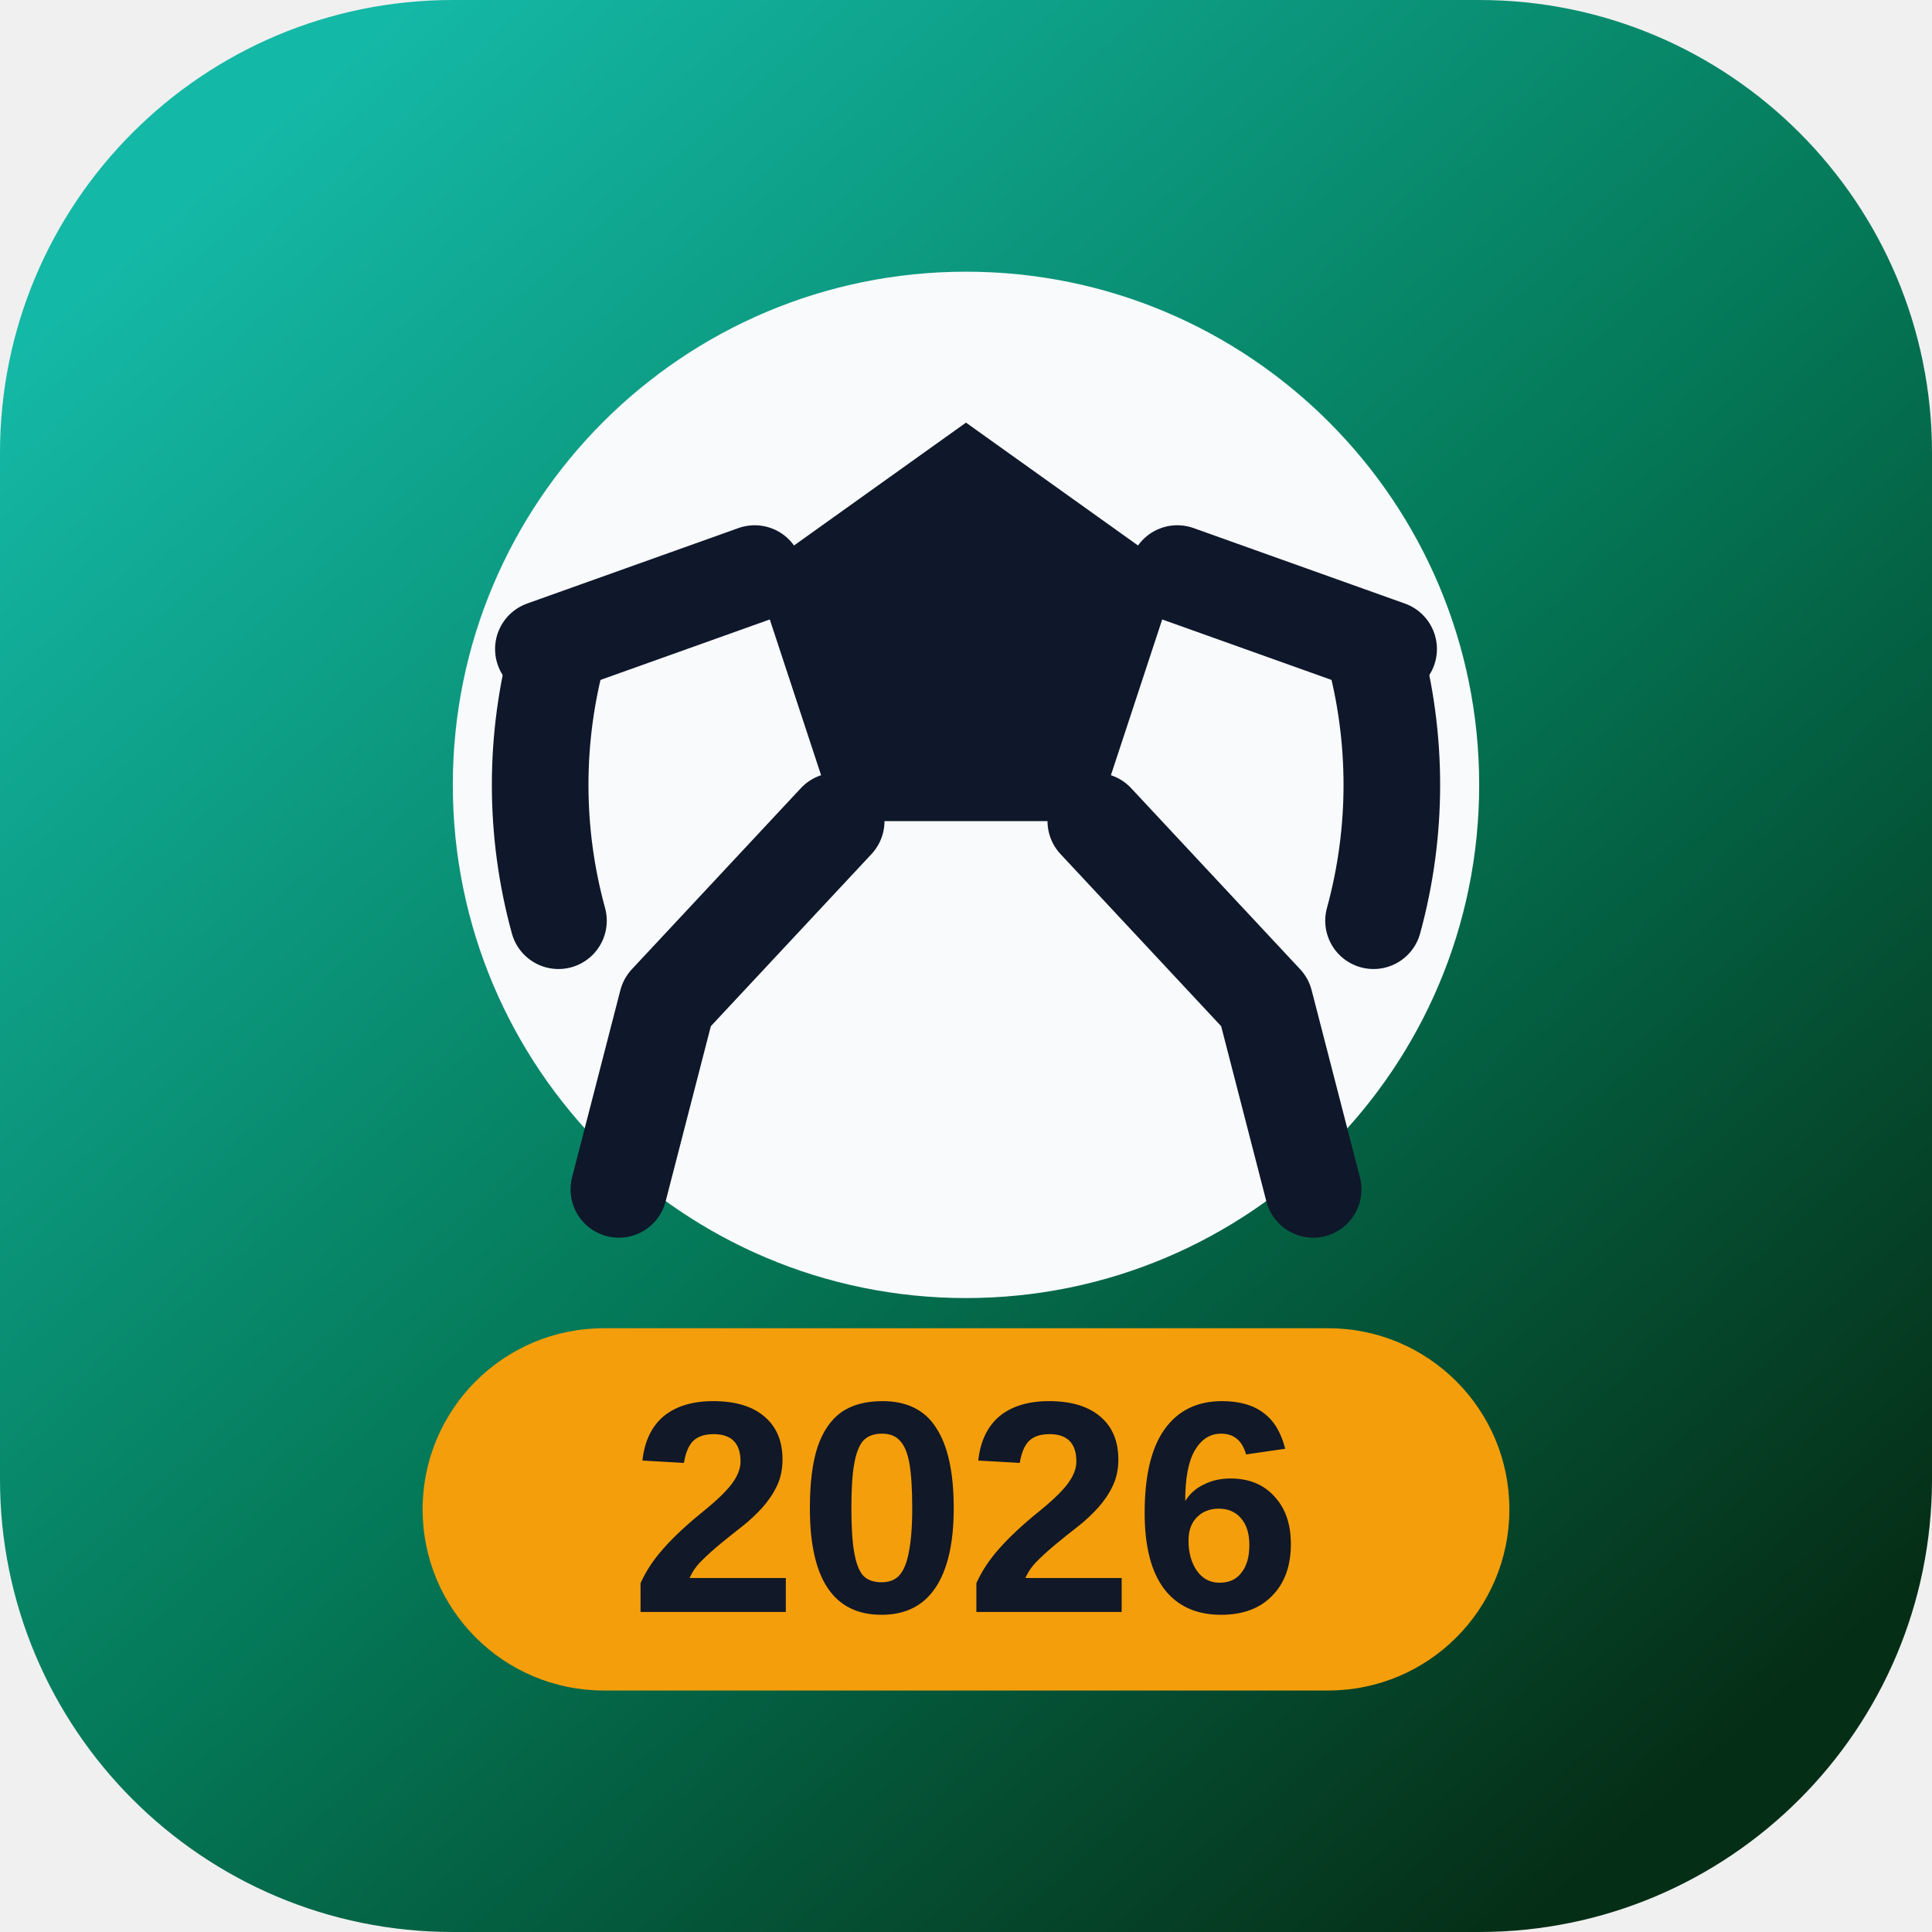
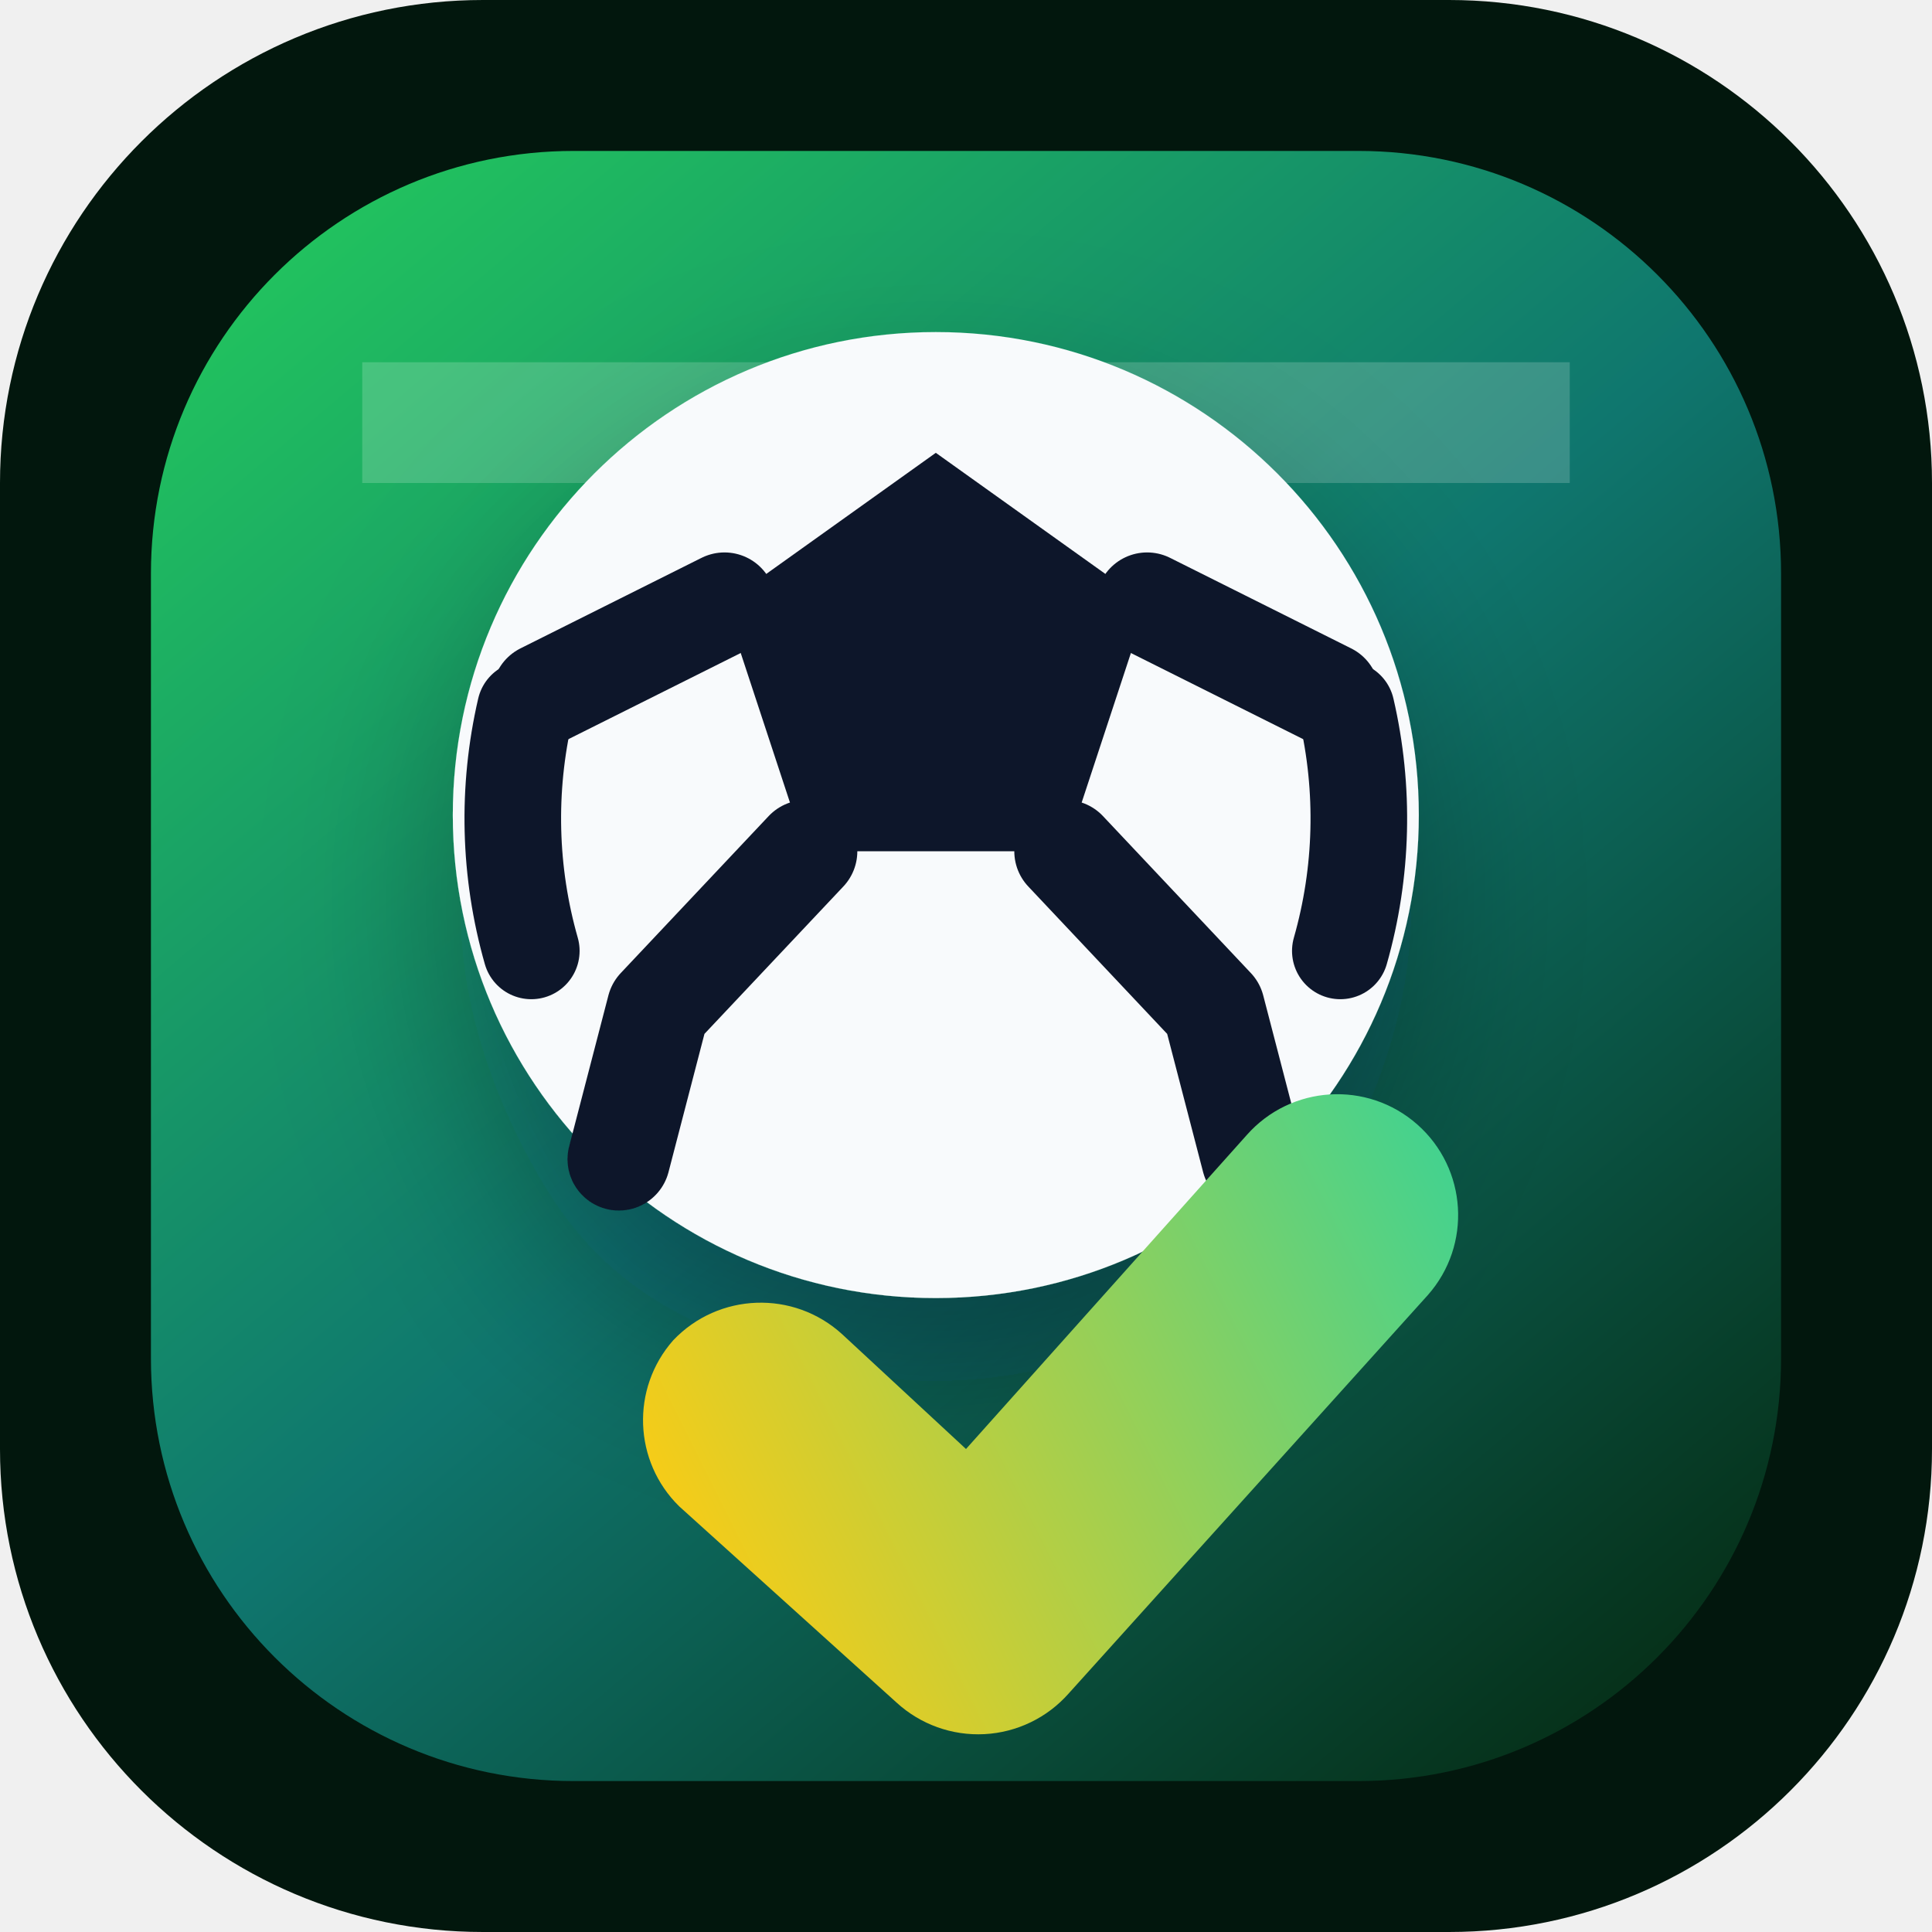
- <svg xmlns="http://www.w3.org/2000/svg" viewBox="0 0 64 64" role="img" aria-labelledby="title">
+ <svg xmlns="http://www.w3.org/2000/svg" width="64" height="64" viewBox="0 0 64 64" role="img" aria-labelledby="title">
  <defs>
-     <linearGradient id="bg" x1="8" x2="56" y1="5" y2="59" gradientUnits="userSpaceOnUse">
-       <stop stop-color="#14b8a6" />
-       <stop offset=".52" stop-color="#047857" />
+     <linearGradient id="bg" x1="10" x2="54" y1="6" y2="58" gradientUnits="userSpaceOnUse">
+       <stop stop-color="#22c55e" />
+       <stop offset=".5" stop-color="#0f766e" />
      <stop offset="1" stop-color="#052e16" />
    </linearGradient>
+     <linearGradient id="accent" x1="20" x2="48" y1="47" y2="33" gradientUnits="userSpaceOnUse">
+       <stop stop-color="#facc15" />
+       <stop offset="1" stop-color="#34d399" />
+     </linearGradient>
+     <filter id="shadow" x="-20%" y="-20%" width="140%" height="150%">
+       <feDropShadow dx="0" dy="3" stdDeviation="3" flood-color="#020617" flood-opacity=".32" />
+     </filter>
  </defs>
-   <rect width="64" height="64" rx="15" fill="url(#bg)" />
-   <circle cx="32" cy="26" r="17" fill="#f8fafc" />
-   <path fill="#0f172a" d="m32 14 7 5-2.7 8.2h-8.6L25 19z" />
-   <path fill="none" stroke="#0f172a" stroke-width="3.2" stroke-linecap="round" stroke-linejoin="round" d="m25 19-7 2.5M39 19l7 2.5M27.7 27.2l-5.6 6M36.3 27.2l5.6 6M22.1 33.2l-1.6 6.2M41.9 33.2l1.6 6.2" />
-   <path fill="none" stroke="#0f172a" stroke-width="3.2" stroke-linecap="round" d="M18.5 21.5a17 17 0 0 0 0 9M45.5 21.5a17 17 0 0 1 0 9" />
-   <rect x="14" y="44" width="36" height="12" rx="6" fill="#f59e0b" />
-   <text x="32" y="53.4" text-anchor="middle" font-family="Arial, Helvetica, sans-serif" font-size="10" font-weight="900" fill="#111827">2026</text>
+   <rect width="64" height="64" rx="16" fill="#02170d" />
+   <rect x="5" y="5" width="54" height="54" rx="14" fill="url(#bg)" />
+   <path fill="#ffffff" opacity=".18" d="M12 12h40v4H12z" />
+   <g filter="url(#shadow)">
+     <circle cx="31" cy="27" r="16" fill="#f8fafc" />
+     <path fill="#0f172a" d="m31 15 7 5-2.7 8.2h-8.6L24 20z" />
+     <path fill="none" stroke="#0f172a" stroke-width="3.4" stroke-linecap="round" stroke-linejoin="round" d="m24 20-6 3M38 20l6 3M26.7 28.2l-4.9 5.2M35.3 28.2l4.9 5.2M21.8 33.4l-1.3 5M40.2 33.4l1.3 5" />
+     <path fill="none" stroke="#0f172a" stroke-width="3.2" stroke-linecap="round" d="M17.4 23.5a16 16 0 0 0 .2 8M44.6 23.5a16 16 0 0 1-.2 8" />
+   </g>
+   <path fill="url(#accent)" d="M22.3 44.4a4 4 0 0 1 5.6-.2l4.1 3.8 9.3-10.4a4 4 0 1 1 6 5.3L35.4 56.1a4 4 0 0 1-5.7.3l-7.2-6.5a4 4 0 0 1-.2-5.5z" />
</svg>
